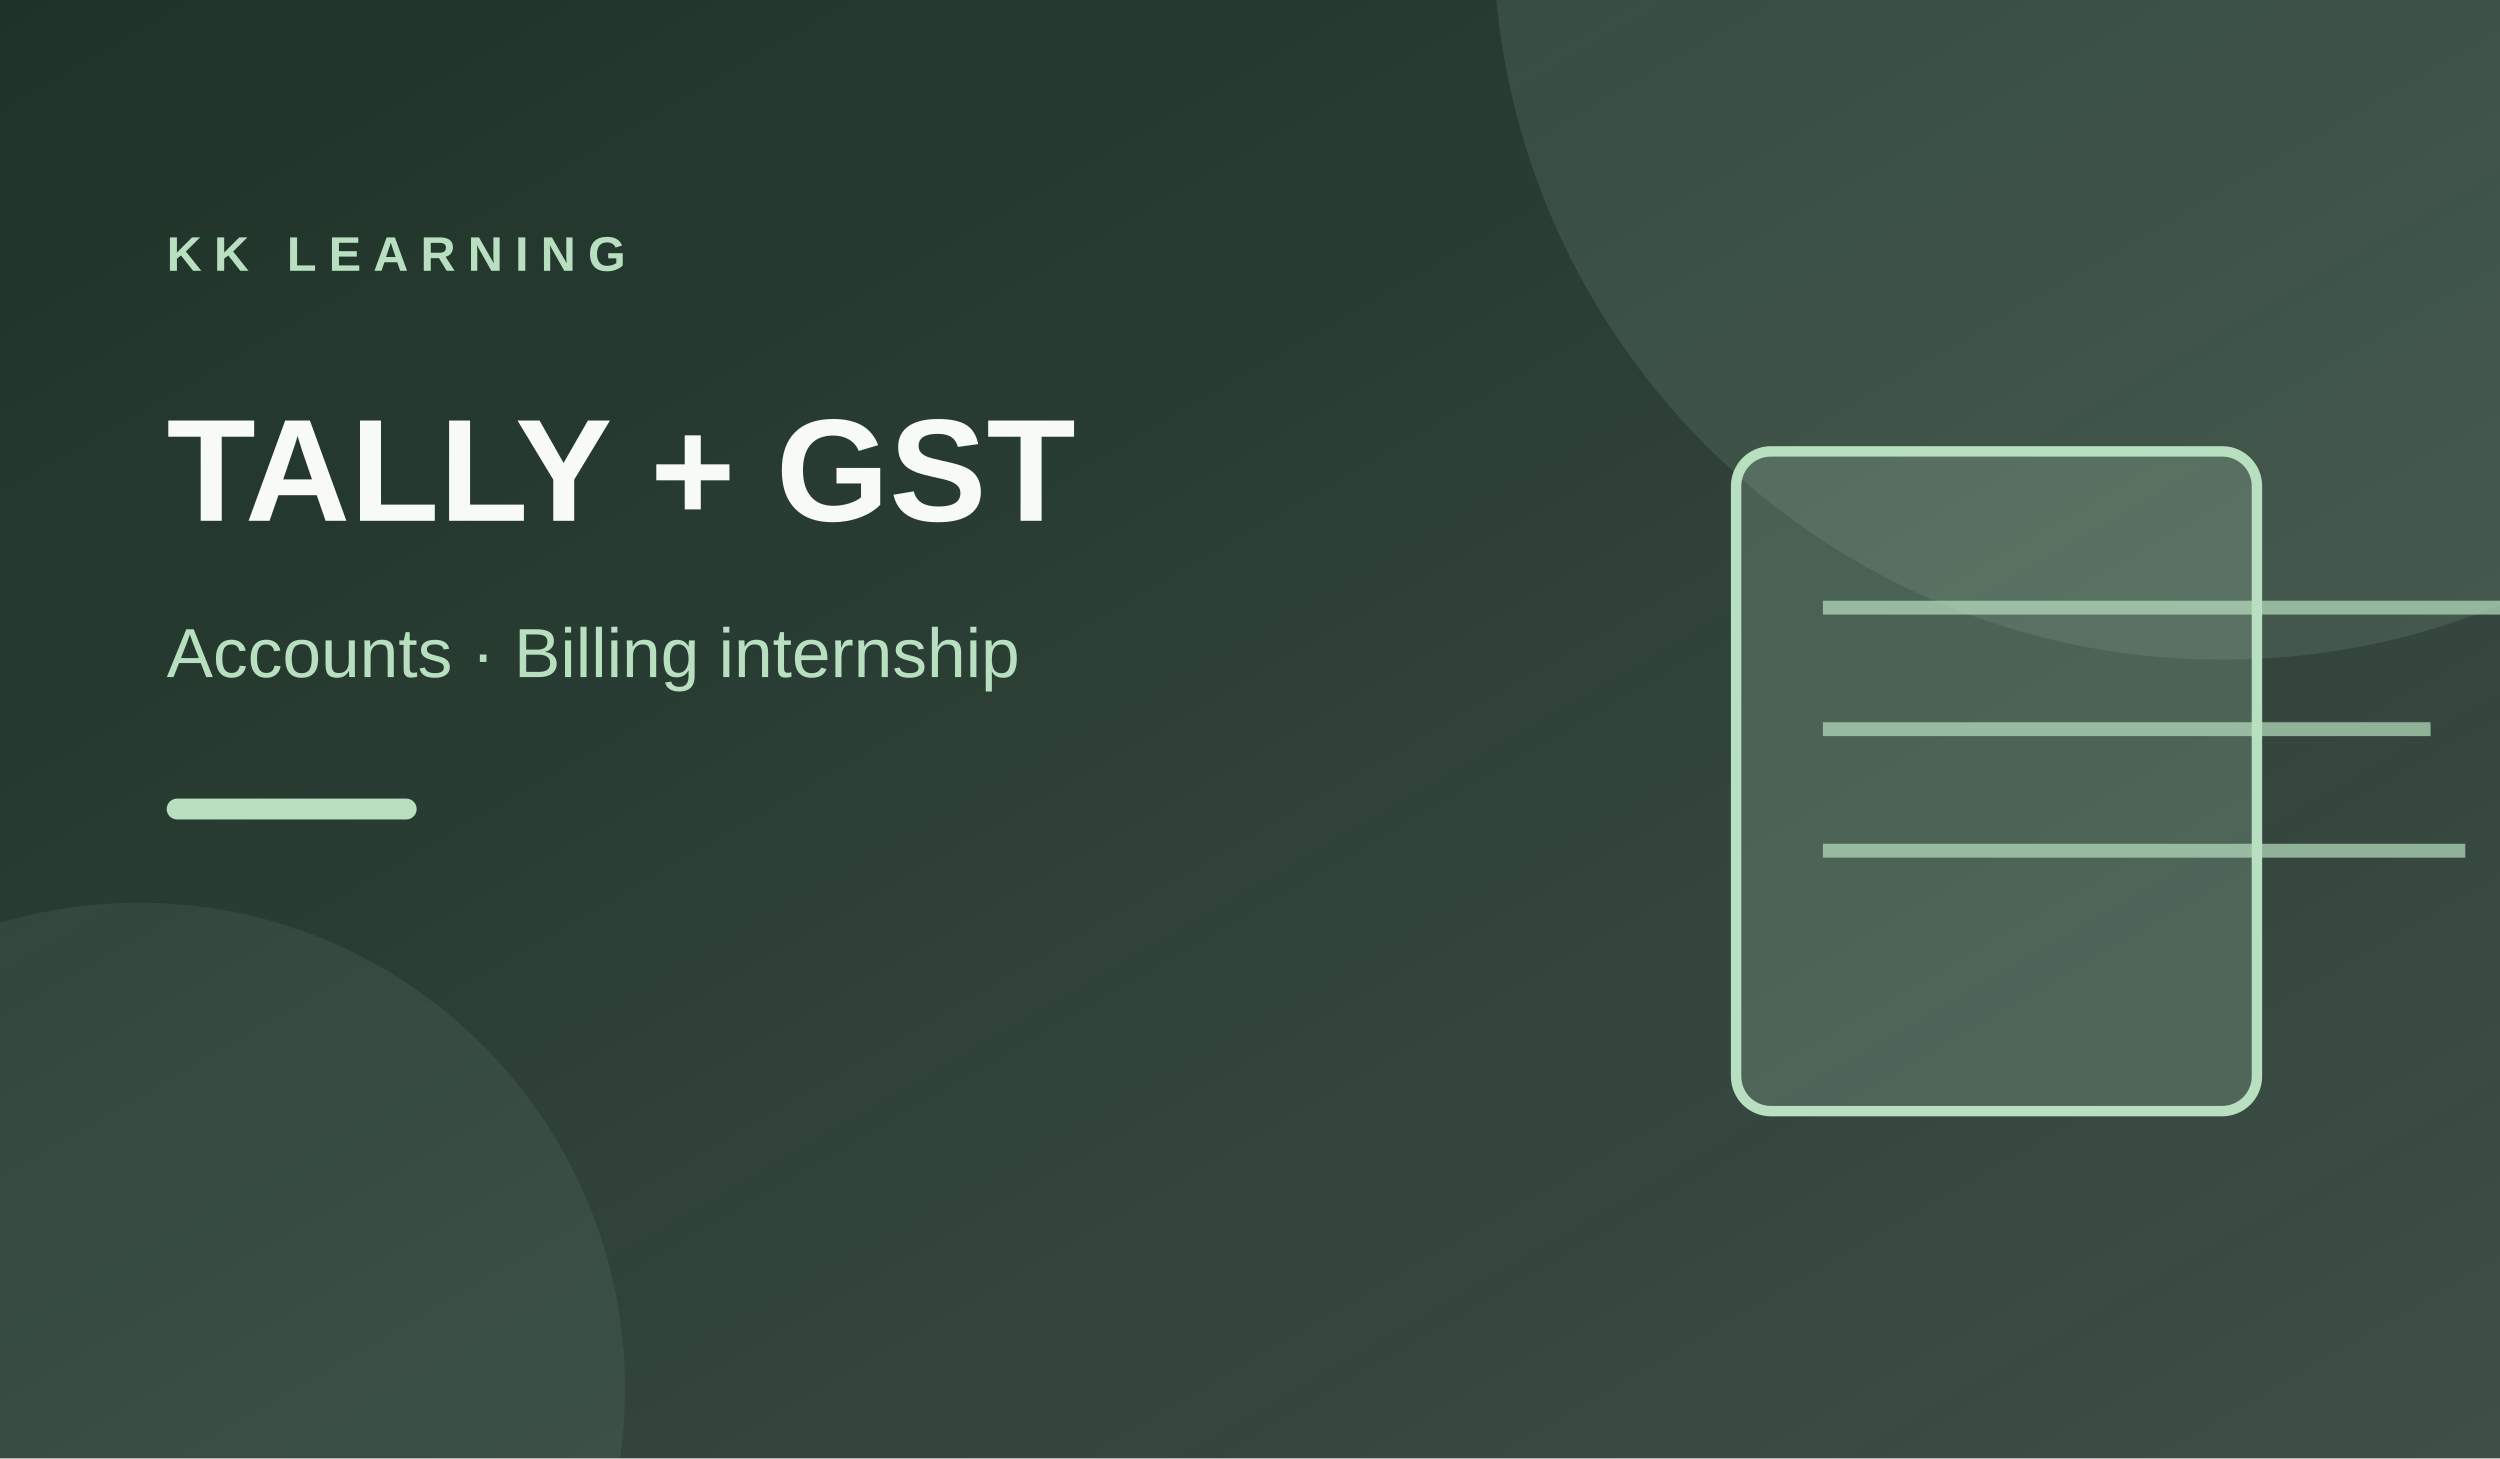
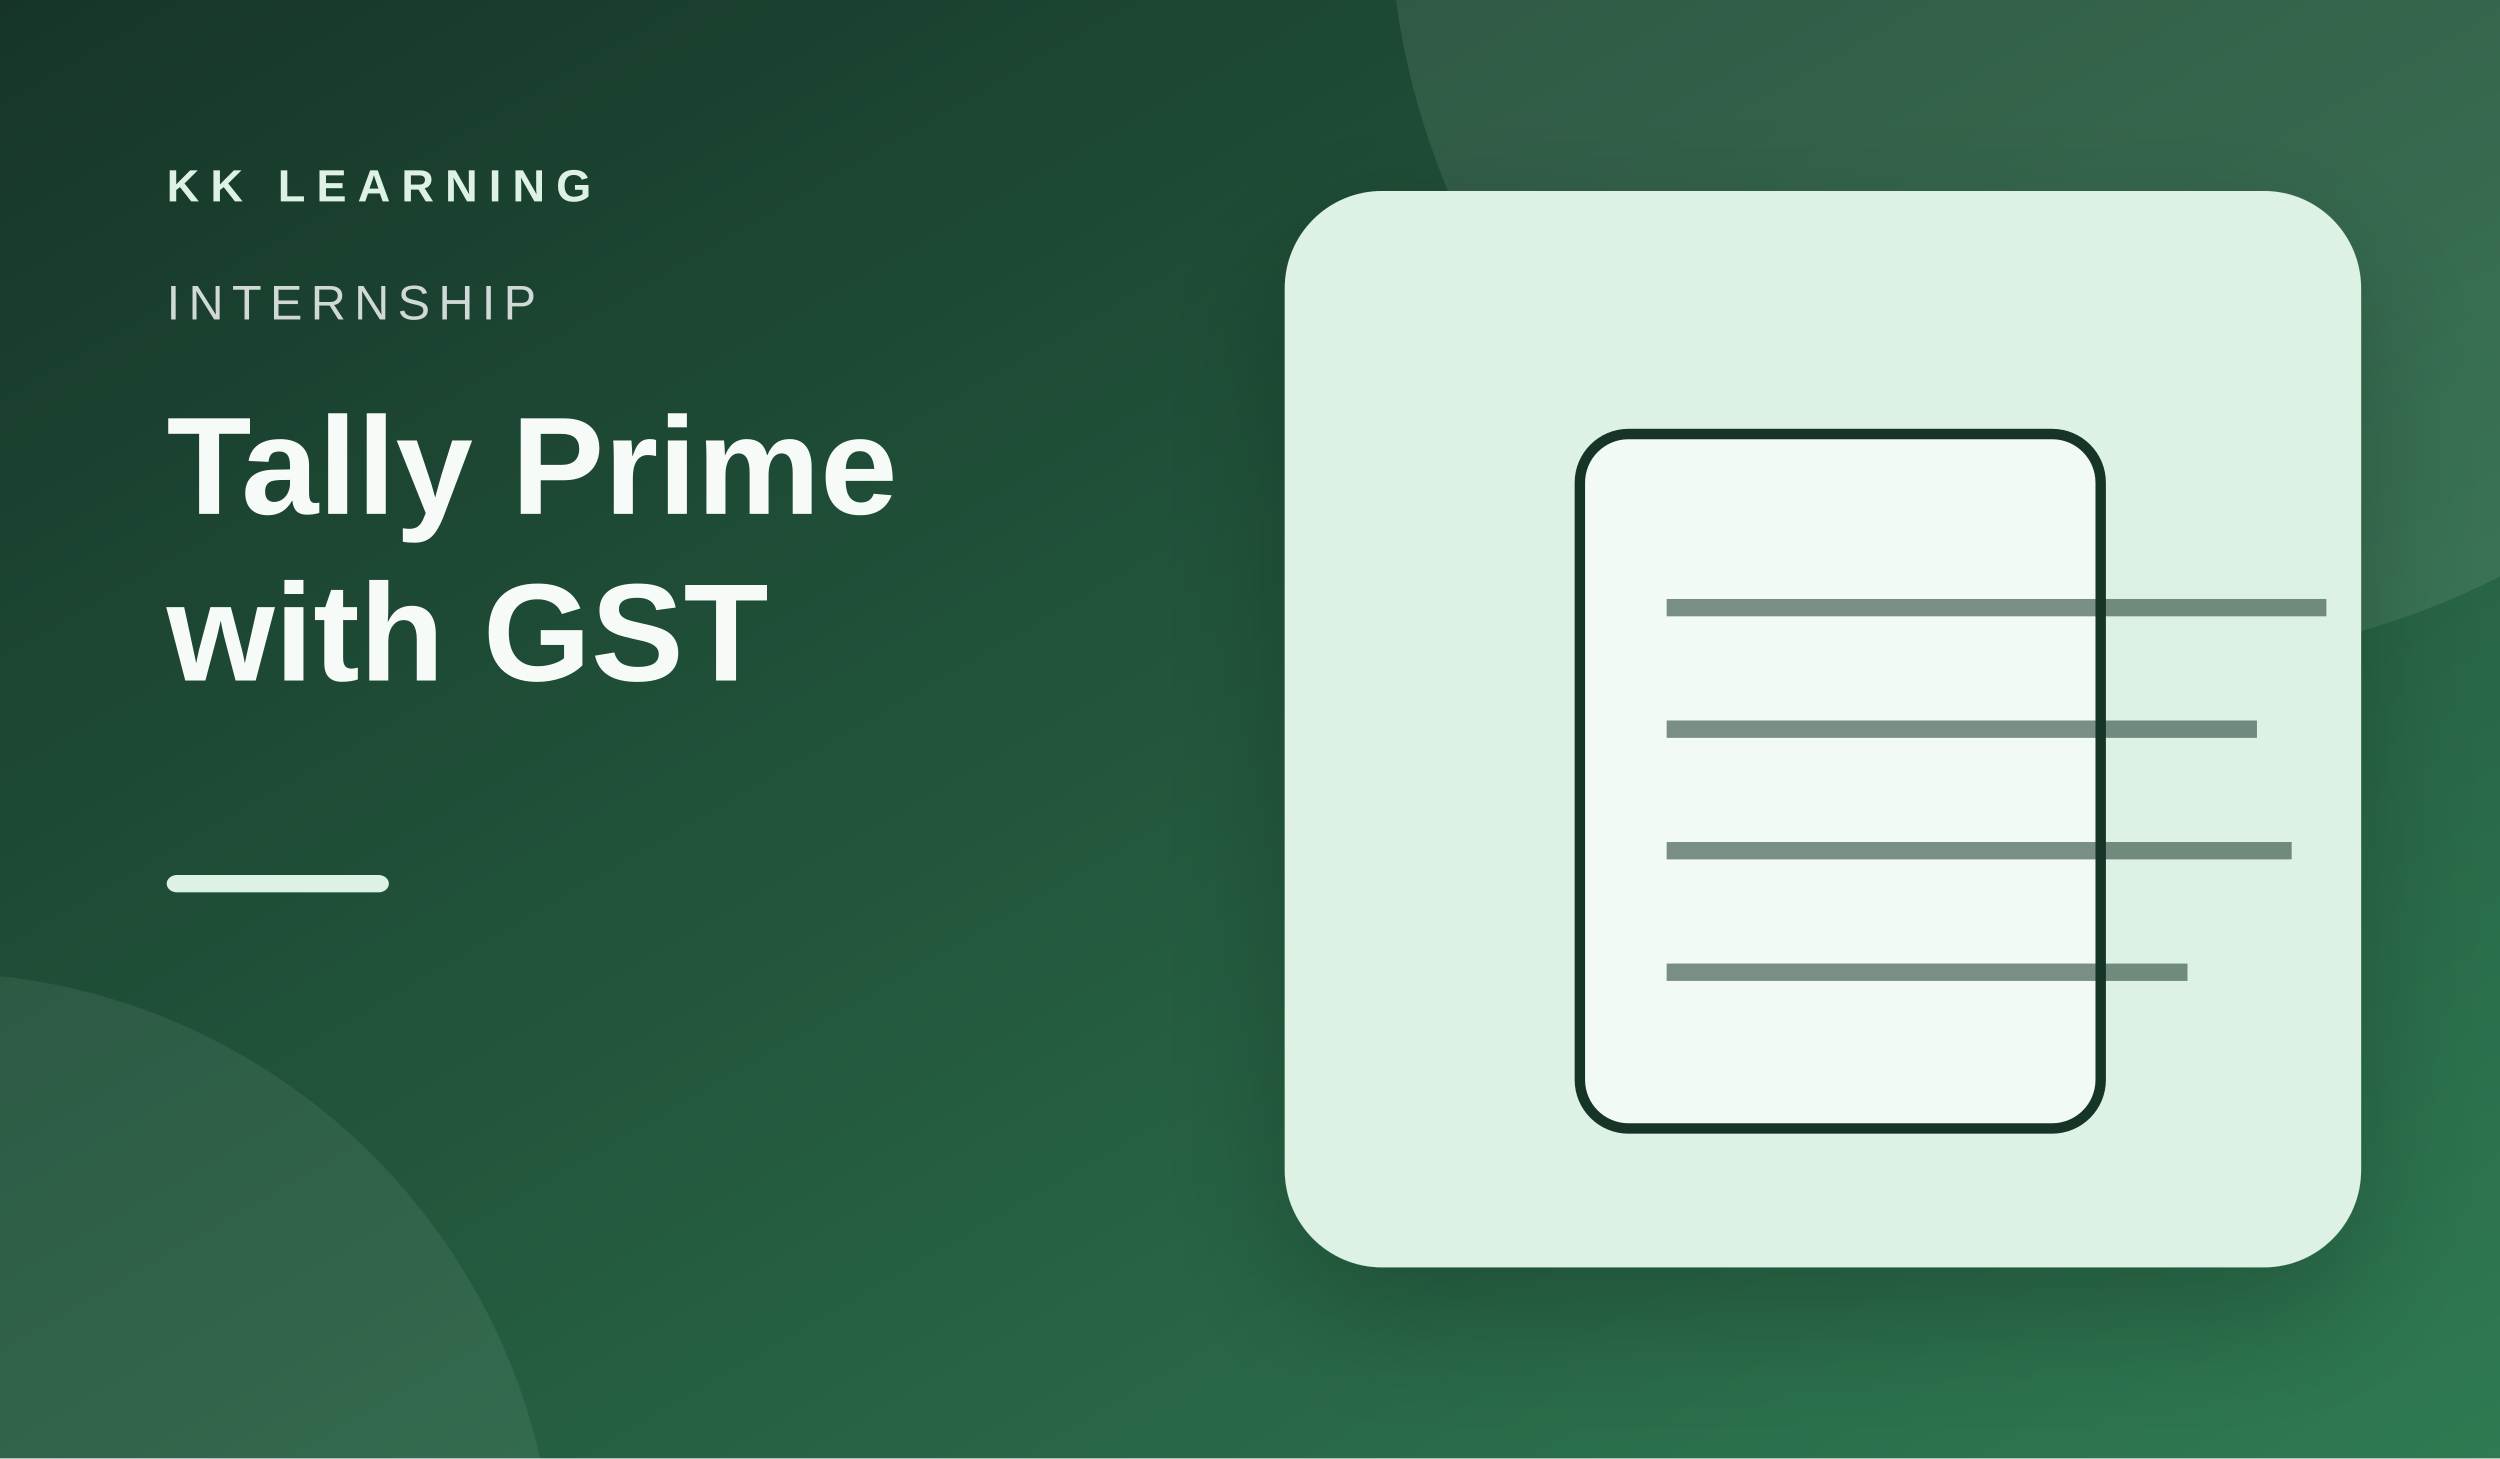
- <svg xmlns="http://www.w3.org/2000/svg" width="720" height="420" viewBox="0 0 720 420">
+ <svg xmlns="http://www.w3.org/2000/svg" width="720" height="420" viewBox="0 0 720 420" role="img" aria-label="Tally Prime with GST">
  <defs>
-     <linearGradient id="g-tally-prime-gst" x1="0" y1="0" x2="1" y2="1">
-       <stop offset="0%" stop-color="#1e3228" />
-       <stop offset="100%" stop-color="#1e3228" stop-opacity=".85" />
+     <linearGradient id="bg-tally-prime-gst" x1="0" y1="0" x2="1" y2="1">
+       <stop offset="0%" stop-color="#163528" />
+       <stop offset="100%" stop-color="#2f7a52" />
    </linearGradient>
+     <filter id="soft-tally-prime-gst" x="-20%" y="-20%" width="140%" height="140%">
+       <feDropShadow dx="0" dy="14" stdDeviation="18" flood-color="#000" flood-opacity=".22" />
+     </filter>
  </defs>
-   <rect width="720" height="420" fill="url(#g-tally-prime-gst)" />
-   <circle cx="640" cy="-20" r="210" fill="#b8e0c0" fill-opacity=".12" />
-   <circle cx="40" cy="400" r="140" fill="#b8e0c0" fill-opacity=".08" />
-   <text x="48" y="78" fill="#b8e0c0" font-family="Manrope,Arial,sans-serif" font-size="14" letter-spacing="3.5" font-weight="700">KK LEARNING</text>
-   <text x="48" y="150" fill="#f7faf5" font-family="Manrope,Arial,sans-serif" font-size="42" font-weight="800">TALLY + GST</text>
-   <text x="48" y="195" fill="#b8e0c0" font-family="DM Sans,Arial,sans-serif" font-size="20">Accounts · Billing internship</text>
-   <rect x="48" y="230" width="72" height="6" rx="3" fill="#b8e0c0" />
-   <rect x="500" y="130" width="150" height="190" rx="10" fill="#b8e0c0" fill-opacity=".2" stroke="#b8e0c0" stroke-width="3" />
-   <path d="M525 175 H725 M525 210 H700 M525 245 H710" stroke="#b8e0c0" stroke-width="4" opacity=".7" />
+   <rect width="720" height="420" fill="url(#bg-tally-prime-gst)" />
+   <circle cx="620" cy="-30" r="220" fill="#ddf2e5" fill-opacity=".10" />
+   <circle cx="-20" cy="460" r="180" fill="#ddf2e5" fill-opacity=".08" />
+   <text x="48" y="58" fill="#ddf2e5" font-family="Manrope,Arial,sans-serif" font-size="13" letter-spacing="3.2" font-weight="700">KK LEARNING</text>
+   <text x="48" y="92" fill="#ffffffcc" font-family="DM Sans,Arial,sans-serif" font-size="14" letter-spacing="2.4">INTERNSHIP</text>
+   <text x="48" y="148" fill="#f7fbf7" font-family="Manrope,Arial,sans-serif" font-size="40" font-weight="800">Tally Prime</text>
+   <text x="48" y="196" fill="#f7fbf7" font-family="Manrope,Arial,sans-serif" font-size="40" font-weight="800">with GST</text>
+   <rect x="48" y="252" width="64" height="5" rx="3" fill="#ddf2e5" />
+   <g transform="translate(370 55)" filter="url(#soft-tally-prime-gst)">
+     <rect width="310" height="310" rx="28" fill="#ddf2e5" />
+     <rect x="85" y="70" width="150" height="200" rx="14" fill="#fff" fill-opacity=".6" stroke="#163528" stroke-width="3" />
+     <path d="M110 120 H300 M110 155 H280 M110 190 H290 M110 225 H260" stroke="#163528" stroke-width="5" opacity=".55" />
+   </g>
</svg>
